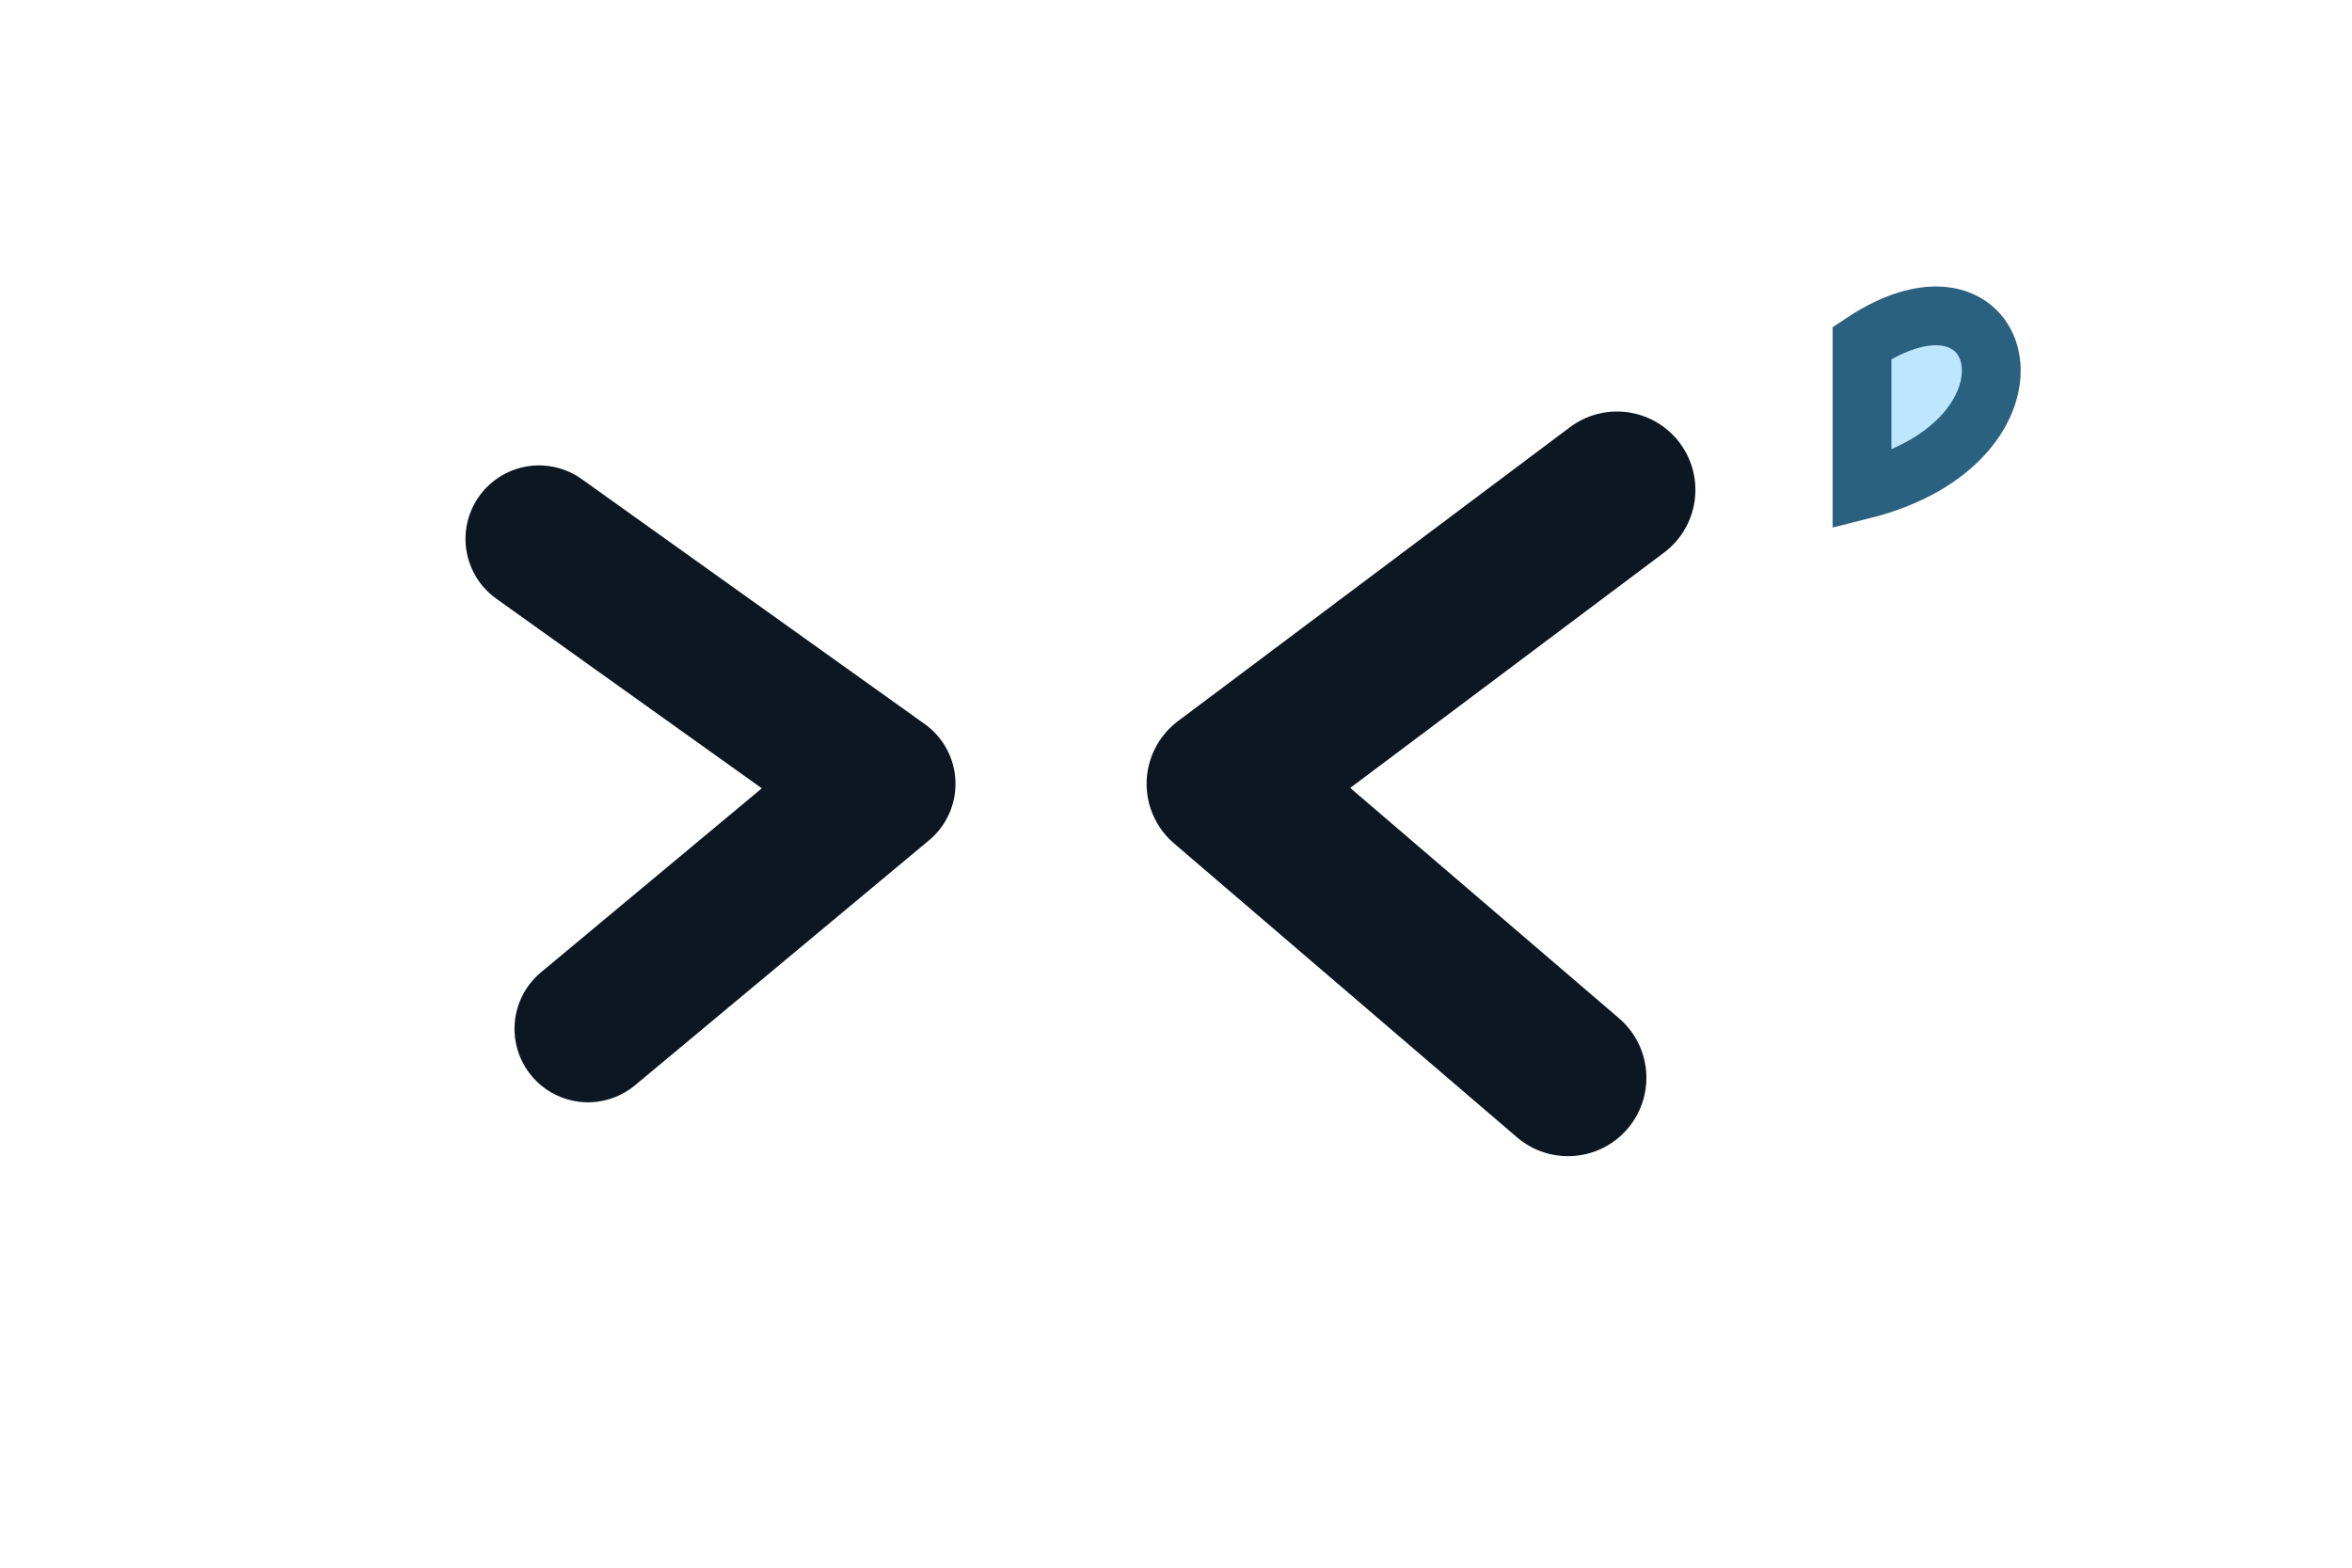
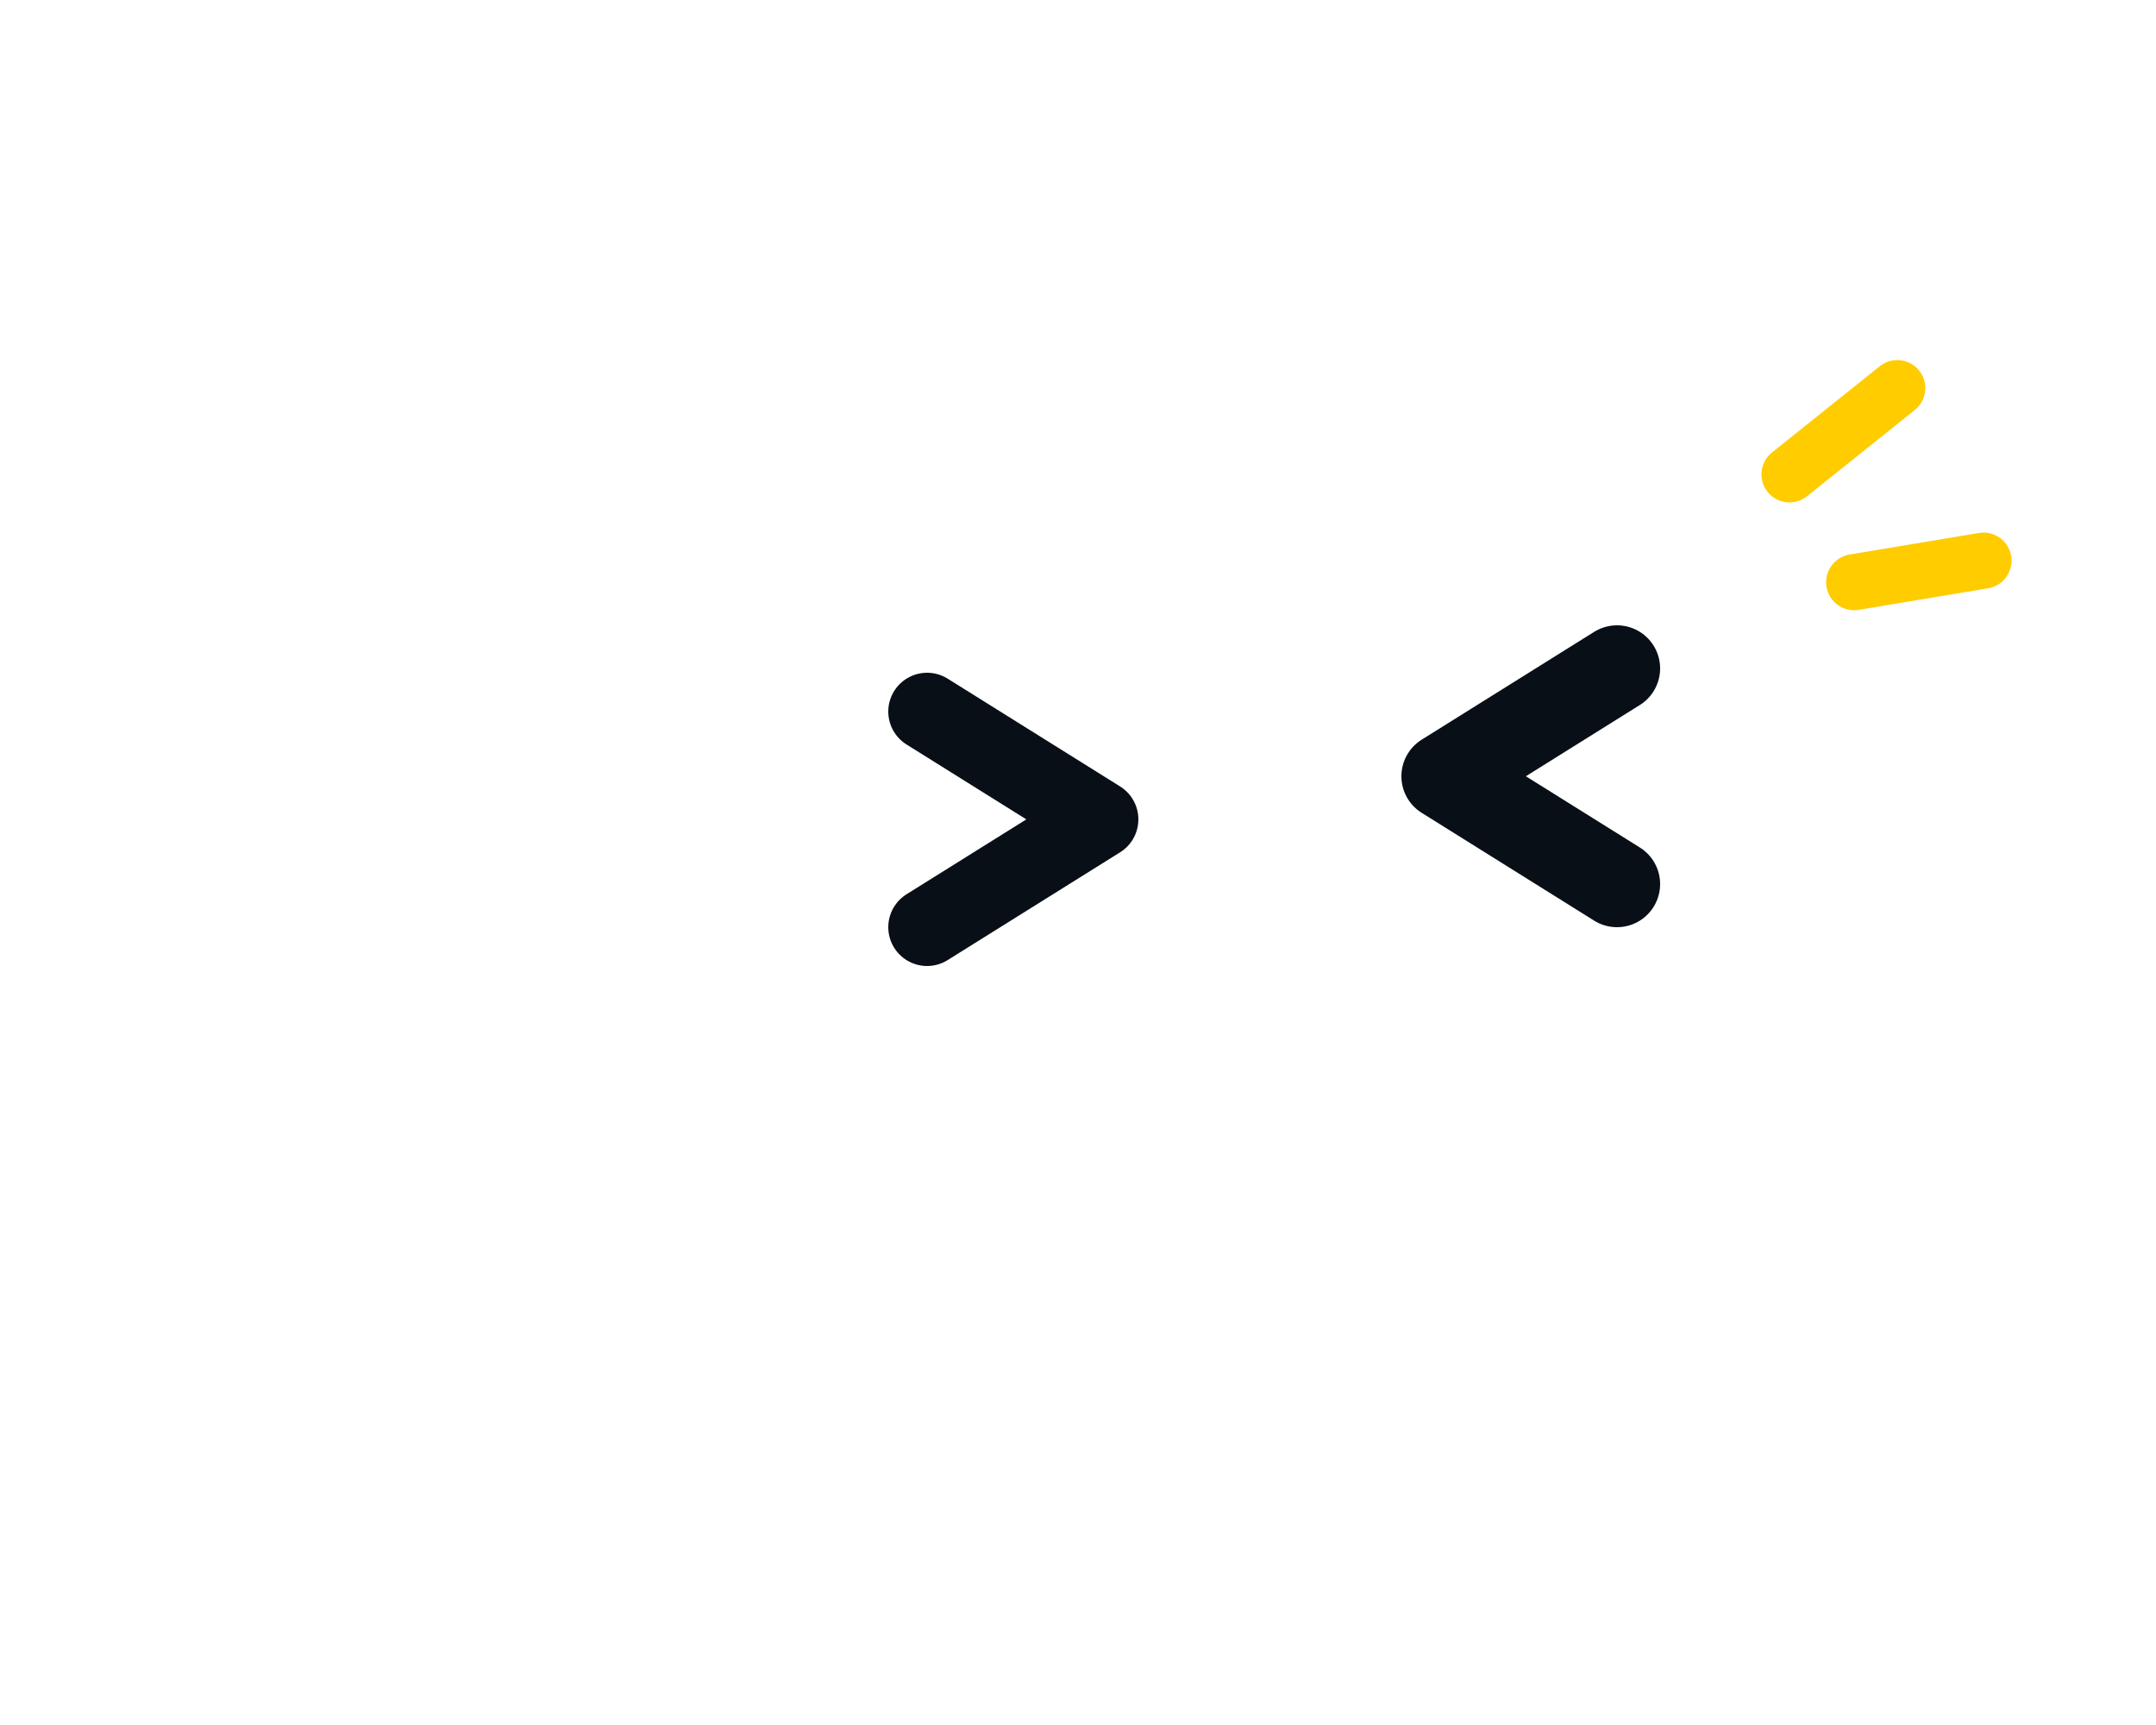
- <svg xmlns="http://www.w3.org/2000/svg" width="48" height="32" viewBox="0 0 48 32">
-   <path d="M 11,11 L 18,16 L 12,21" fill="none" stroke="#0c1722" stroke-width="3" stroke-linecap="round" stroke-linejoin="round" />
-   <path d="M 33,10 L 25,16 L 32,22" fill="none" stroke="#0c1722" stroke-width="3.2" stroke-linecap="round" stroke-linejoin="round" />
-   <path d="M 38,7 C 41,5 42,9 38,10 Z" fill="#bde7ff" stroke="#2a6080" stroke-width="1.2" />
+ <svg xmlns="http://www.w3.org/2000/svg" width="100" height="80" viewBox="0 0 100 80">
+   <path d="M 43,33 L 51,38 L 43,43" fill="none" stroke="#090f17" stroke-width="3.6" stroke-linecap="round" stroke-linejoin="round" />
+   <path d="M 75,31 L 67,36 L 75,41" fill="none" stroke="#090f17" stroke-width="4.0" stroke-linecap="round" stroke-linejoin="round" />
+   <path d="M 83,22 L 88,18 M 86,27 L 92,26" stroke="#ffcc00" stroke-width="2.6" stroke-linecap="round" />
</svg>
